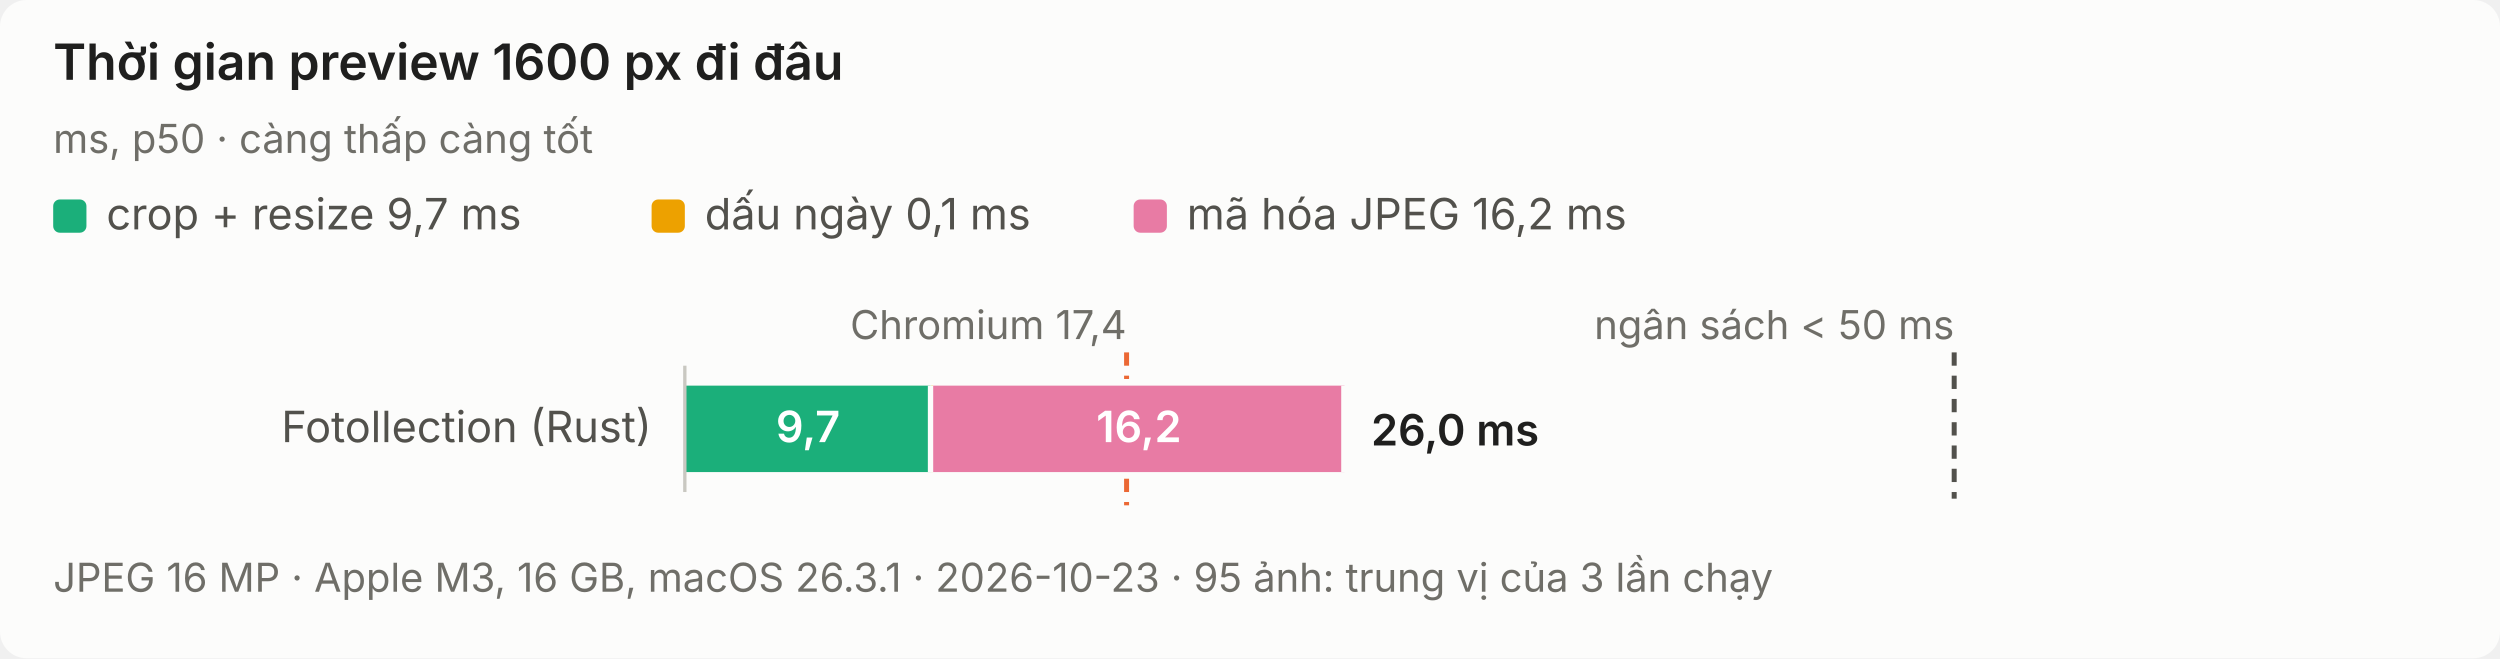
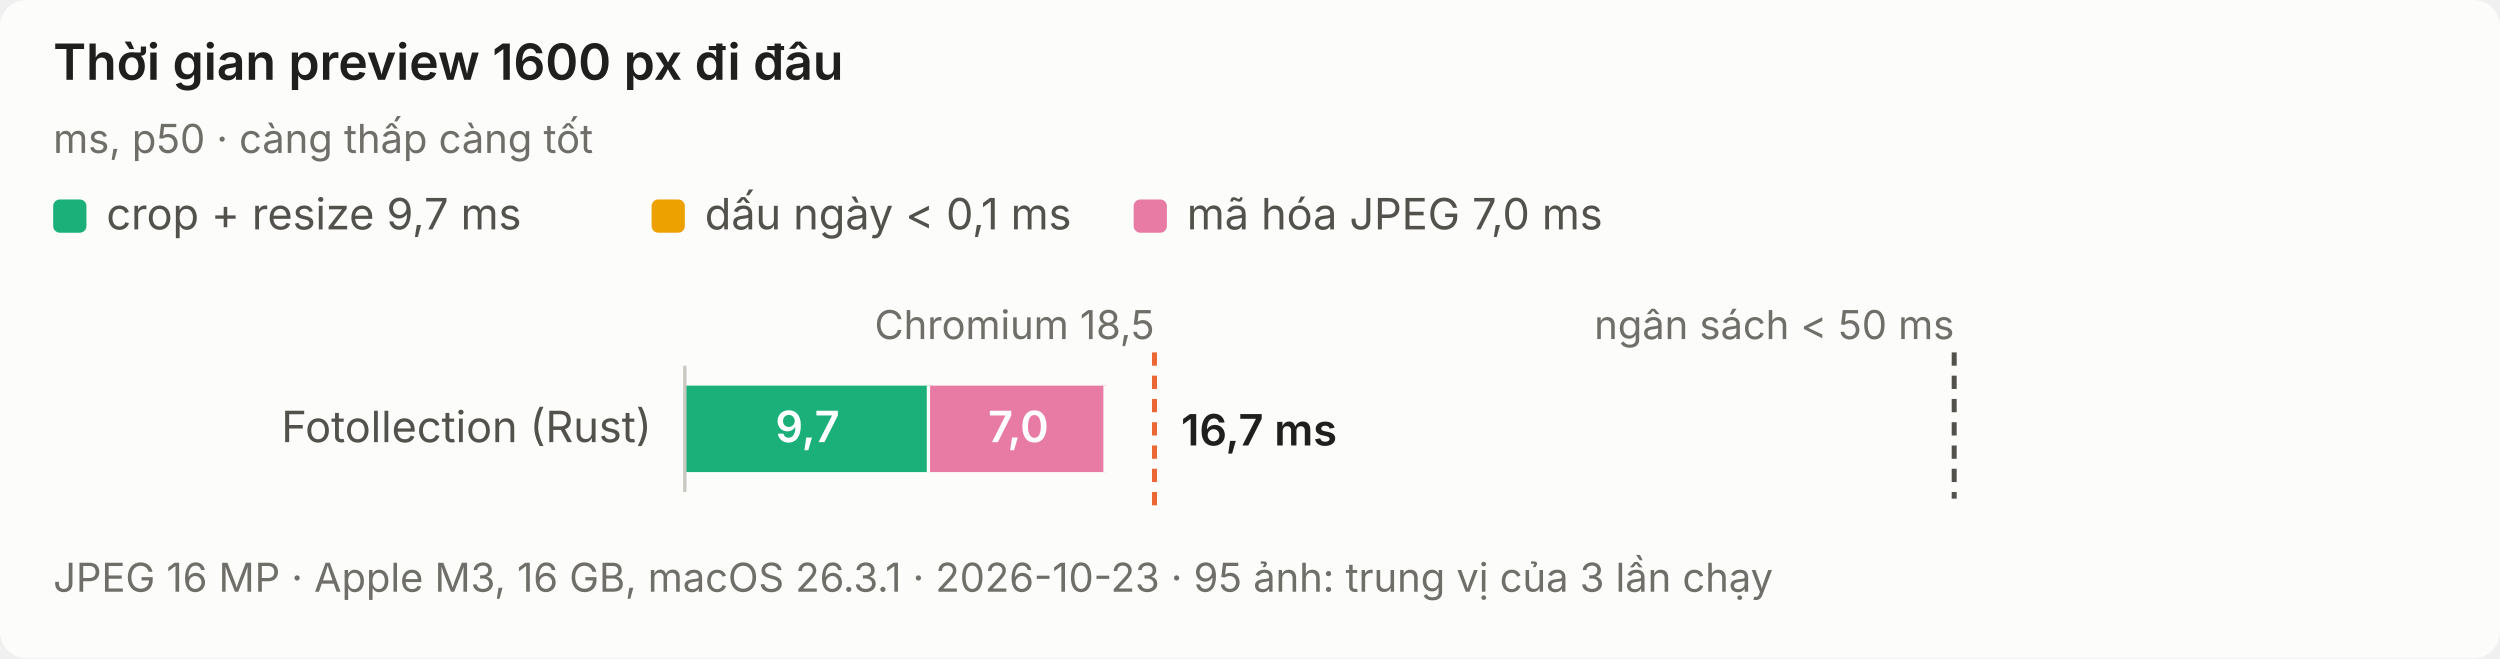
<svg xmlns="http://www.w3.org/2000/svg" viewBox="-16 -16 752 198" width="752" height="198" role="img" aria-labelledby="t d">
  <style>
  .bg{fill:#fcfcfb} .t1{fill:#1f1f1e;font:600 13px system-ui,-apple-system,Segoe UI,sans-serif}
  .t2{fill:#52514c;font:13px system-ui,-apple-system,Segoe UI,sans-serif}
  .t3{fill:#6f6e68;font:12px system-ui,-apple-system,Segoe UI,sans-serif}
  .h{font-size:15px} .num{font-variant-numeric:tabular-nums} .axis{stroke:#c9c8c1;stroke-width:1}
  .ref{stroke:#52514c;stroke-width:1.5;stroke-dasharray:4 3} .refw{stroke:#eb6834;stroke-width:1.5;stroke-dasharray:4 3}
  .s1{fill:#2a78d6} .s2{fill:#eb6834} .s3{fill:#1baf7a} .s4{fill:#eda100} .s5{fill:#e87ba4} .gap{stroke:#fcfcfb;stroke-width:2}
  .in{fill:#fff}
  @media (prefers-color-scheme: dark){
    .bg{fill:#1a1a19} .t1{fill:#f0efec} .t2{fill:#c3c2b7} .t3{fill:#9d9c93} .axis{stroke:#45443f}
    .ref{stroke:#c3c2b7} .refw{stroke:#d95926}
    .s1{fill:#3987e5} .s2{fill:#d95926} .s3{fill:#199e70} .s4{fill:#c98500} .s5{fill:#d55181} .gap{stroke:#1a1a19}
  }
</style>
  <rect class="bg" x="-16" y="-16" width="752" height="198" rx="8" />
  <text class="t1 h" x="0" y="8">Thời gian preview 1600 px đi đâu</text>
  <text class="t3" x="0" y="30">ms, p50 · càng thấp càng tốt</text>
  <rect class="s3" x="0" y="44" width="10" height="10" rx="2" />
  <text class="t2" x="16" y="53">crop + resize 9,7 ms</text>
  <rect class="s4" x="180" y="44" width="10" height="10" rx="2" />
-   <text class="t2" x="196" y="53">dấu ngày 0,1 ms</text>
+   <text class="t2" x="196" y="53">dấu ngày &lt; 0,1 ms</text>
  <rect class="s5" x="325" y="44" width="10" height="10" rx="2" />
-   <text class="t2" x="341" y="53">mã hóa JPEG 16,2 ms</text>
+   <text class="t2" x="341" y="53">mã hóa JPEG 7,0 ms</text>
  <text class="t2" x="180" y="117" text-anchor="end">Fotollection (Rust)</text>
-   <rect class="s3" x="190" y="100" width="74.098" height="26" />
-   <text class="t1 num in" x="227.049" y="117" text-anchor="middle">9,7</text>
-   <line class="gap" x1="264.098" x2="264.098" y1="100" y2="126" />
-   <rect class="s4" x="264.098" y="100" width="0.608" height="26" />
-   <line class="gap" x1="264.707" x2="264.707" y1="100" y2="126" />
-   <rect class="s5" x="264.707" y="100" width="123.731" height="26" />
-   <text class="t1 num in" x="326.572" y="117" text-anchor="middle">16,2</text>
-   <line class="gap" x1="388.438" x2="388.438" y1="100" y2="126" />
-   <text class="t1 num" x="396.438" y="118">26,0 ms</text>
+   <rect class="s3" x="190" y="100" width="73.77" height="26" />
+   <text class="t1 num in" x="226.885" y="117" text-anchor="middle">9,7</text>
+   <line class="gap" x1="263.77" x2="263.77" y1="100" y2="126" />
+   <rect class="s5" x="263.77" y="100" width="53.126" height="26" />
+   <text class="t1 num in" x="290.333" y="117" text-anchor="middle">7,0</text>
+   <line class="gap" x1="316.896" x2="316.896" y1="100" y2="126" />
+   <text class="t1 num" x="339.273" y="118">16,7 ms</text>
  <line class="axis" x1="190" x2="190" y1="94" y2="132" />
-   <line class="refw" x1="322.873" x2="322.873" y1="90" y2="98" />
-   <line class="refw" x1="322.873" x2="322.873" y1="128" y2="136" />
-   <text class="t3" x="322.873" y="86" text-anchor="end">Chromium 17,4</text>
+   <line class="refw" x1="331.273" x2="331.273" y1="90" y2="136" />
+   <text class="t3" x="331.273" y="86" text-anchor="end">Chromium 18,5</text>
  <line class="ref" x1="571.818" x2="571.818" y1="90" y2="134" />
  <text class="t3" x="571.818" y="86" text-anchor="end">ngân sách &lt; 50 ms</text>
  <text class="t3" x="0" y="162">JPEG 16 MP · Apple M3, 16 GB, macOS 26.3.1 · 2026-10-23 · 95 ảnh: trung vị của 3 lần chạy</text>
</svg>
